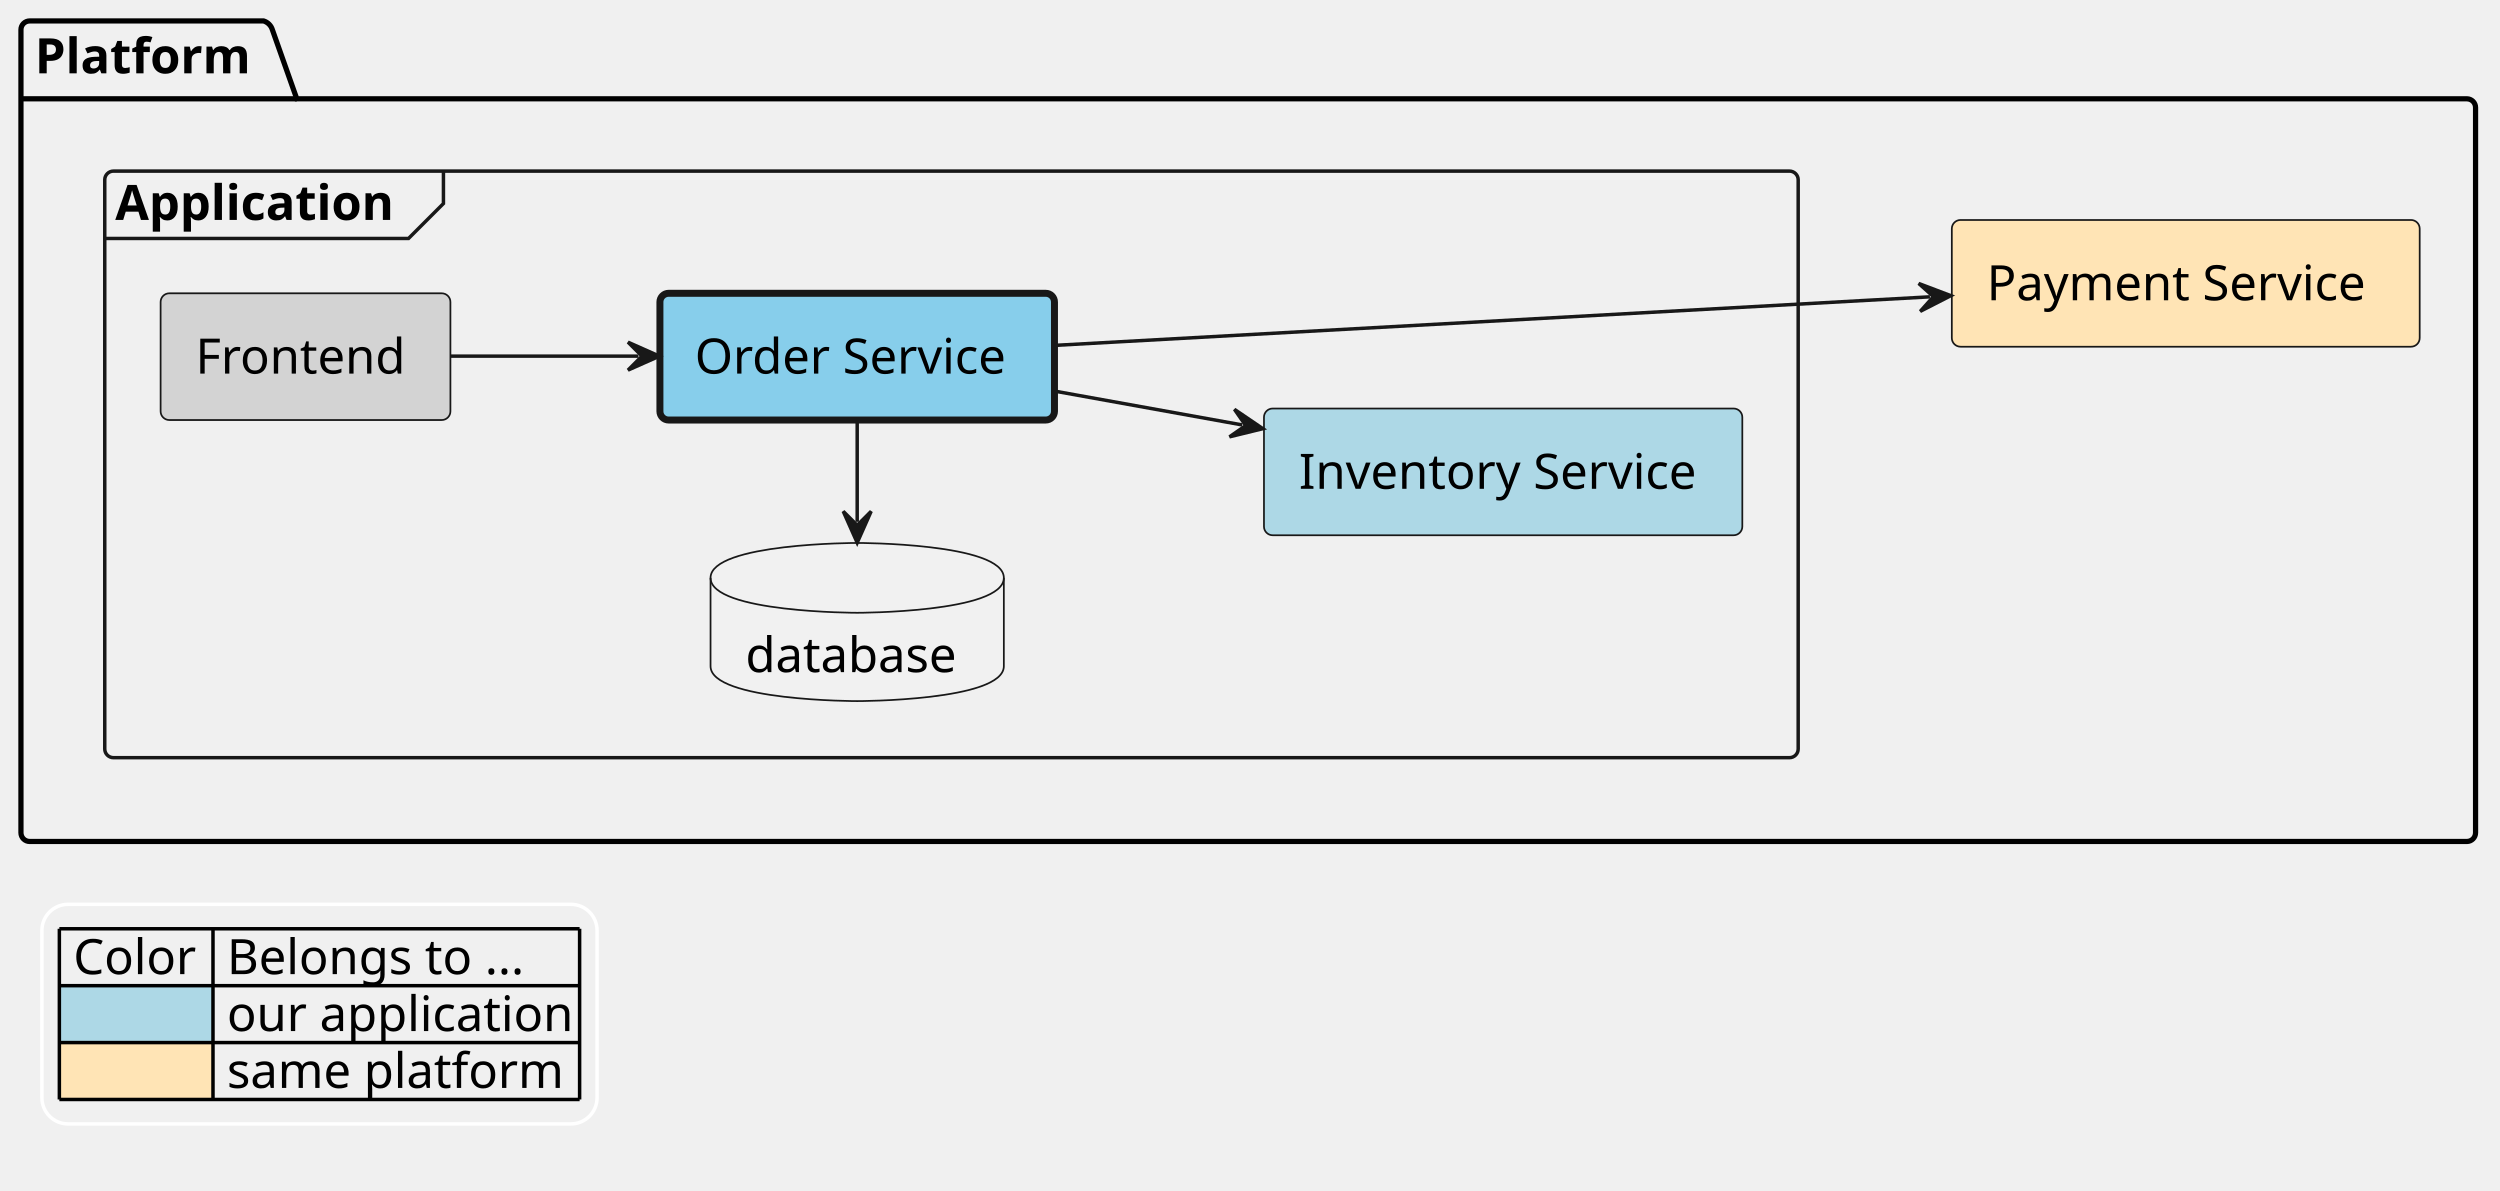
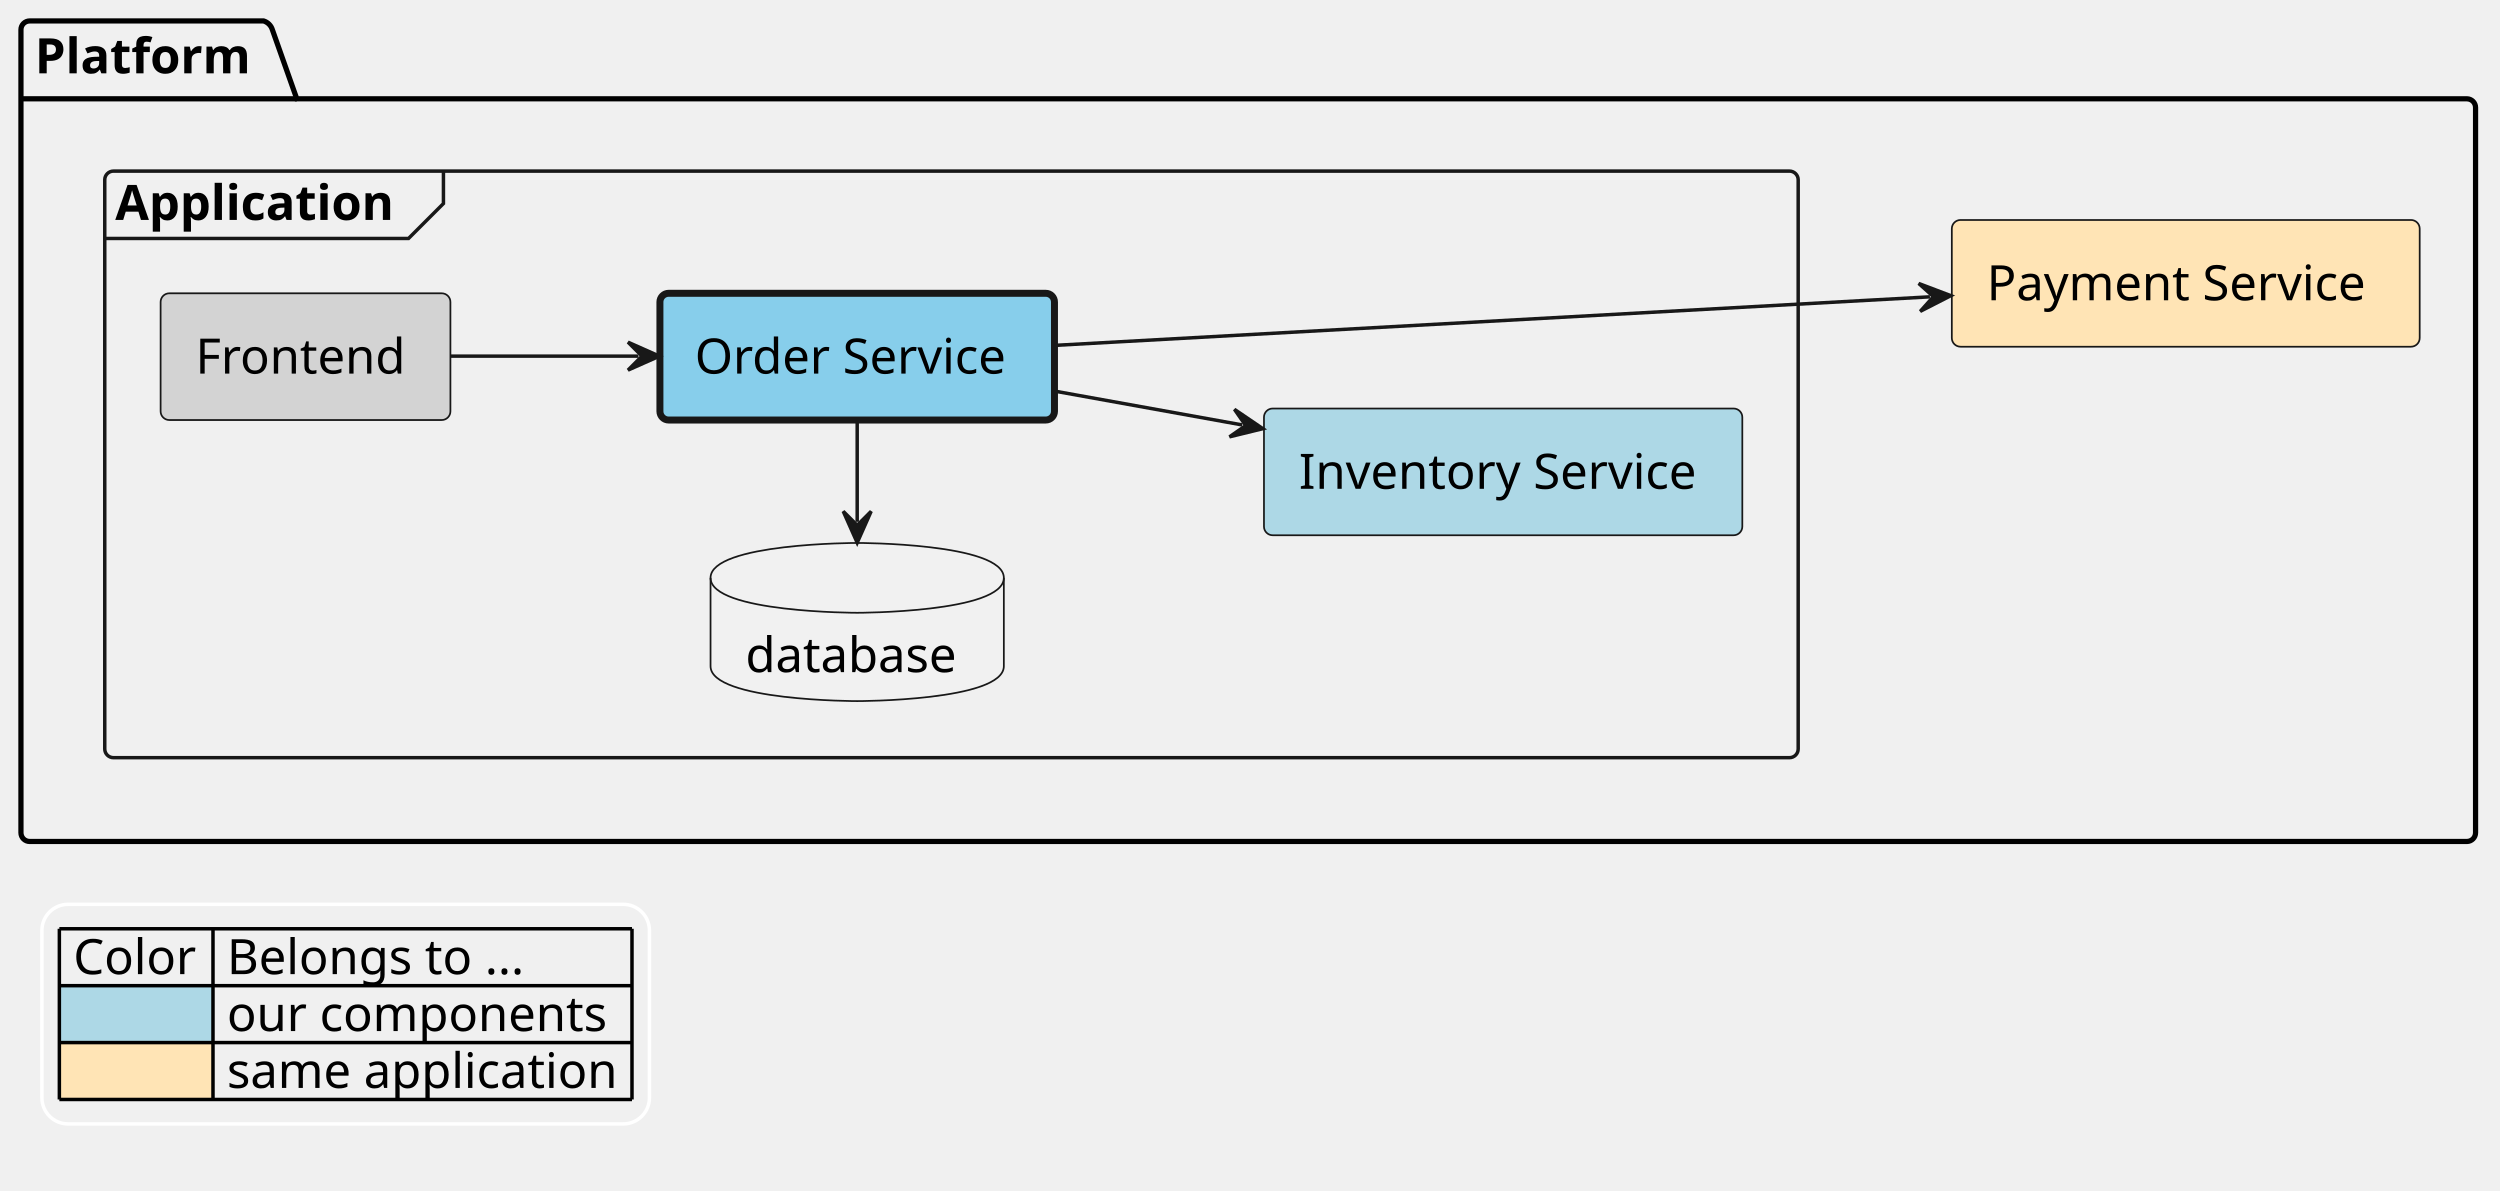
<svg xmlns="http://www.w3.org/2000/svg" contentStyleType="text/css" height="682px" preserveAspectRatio="none" style="width:1432px;height:682px;background:#FFFFFF;" version="1.1" viewBox="0 0 1432 682" width="1432px" zoomAndPan="magnify">
  <defs />
  <g>
    <g id="cluster_Platform">
      <path d="M17,12 L151,12 A7.5,7.5 0 0 1 156,17 L170,56.594 L1413,56.594 A5,5 0 0 1 1418,61.594 L1418,477 A5,5 0 0 1 1413,482 L17,482 A5,5 0 0 1 12,477 L12,17 A5,5 0 0 1 17,12 " fill="none" style="stroke:#000000;stroke-width:3.0;" />
      <line style="stroke:#000000;stroke-width:3.0;" x1="12" x2="170" y1="56.594" y2="56.594" />
      <text fill="#000000" font-family="sans-serif" font-size="28" font-weight="bold" lengthAdjust="spacing" textLength="132" x="20" y="41.99">Platform</text>
    </g>
    <g id="cluster_Application">
      <rect fill="none" height="336" rx="5" ry="5" style="stroke:#181818;stroke-width:2.0;" width="970" x="60" y="98" />
      <path d="M254,98 L254,116.594 L234,136.594 L60,136.594 " fill="none" style="stroke:#181818;stroke-width:2.0;" />
      <text fill="#000000" font-family="sans-serif" font-size="28" font-weight="bold" lengthAdjust="spacing" textLength="174" x="66" y="125.99">Application</text>
    </g>
    <g id="elem_platform__payment_service">
      <rect fill="#FFE4B5" height="72.594" rx="5" ry="5" style="stroke:#181818;stroke-width:1.0;" width="268" x="1118" y="126" />
      <text fill="#000000" font-family="sans-serif" font-size="28" lengthAdjust="spacing" textLength="228" x="1138" y="171.99">Payment Service</text>
    </g>
    <g id="elem_platform__application__frontend">
      <rect fill="#D3D3D3" height="72.594" rx="5" ry="5" style="stroke:#181818;stroke-width:1.0;" width="166" x="92" y="168" />
      <text fill="#000000" font-family="sans-serif" font-size="28" lengthAdjust="spacing" textLength="126" x="112" y="213.99">Frontend</text>
    </g>
    <g id="elem_platform__application__order_service">
      <rect fill="#87CEEB" height="72.594" rx="5" ry="5" style="stroke:#181818;stroke-width:4.0;" width="226" x="378" y="168" />
      <text fill="#000000" font-family="sans-serif" font-size="28" lengthAdjust="spacing" textLength="186" x="398" y="213.99">Order Service</text>
    </g>
    <g id="elem_platform__application__order_database">
      <path d="M407,331 C407,311 491,311 491,311 C491,311 575,311 575,331 L575,381.594 C575,401.594 491,401.594 491,401.594 C491,401.594 407,401.594 407,381.594 L407,331 " fill="#F1F1F1" style="stroke:#181818;stroke-width:1.0;" />
      <path d="M407,331 C407,351 491,351 491,351 C491,351 575,351 575,331 " fill="none" style="stroke:#181818;stroke-width:1.0;" />
      <text fill="#000000" font-family="sans-serif" font-size="28" lengthAdjust="spacing" textLength="128" x="427" y="384.99">database</text>
    </g>
    <g id="elem_platform__application__inventory_service">
      <rect fill="#ADD8E6" height="72.594" rx="5" ry="5" style="stroke:#181818;stroke-width:1.0;" width="274" x="724" y="234" />
      <text fill="#000000" font-family="sans-serif" font-size="28" lengthAdjust="spacing" textLength="234" x="744" y="279.99">Inventory Service</text>
    </g>
    <g id="link_platform__application__frontend_platform__application__order_service">
      <path d="M258.16,204 C294.64,204 326.26,204 365.72,204 " fill="none" id="platform__application__frontend-to-platform__application__order_service" style="stroke:#181818;stroke-width:2.0;" />
      <polygon fill="#181818" points="377.72,204,359.72,196,367.72,204,359.72,212,377.72,204" style="stroke:#181818;stroke-width:2.0;" />
    </g>
    <g id="link_platform__application__order_database_platform__application__order_service">
      <path d="M491,298.88 C491,275.5 491,264.12 491,240.74 " fill="none" id="platform__application__order_database-backto-platform__application__order_service" style="stroke:#181818;stroke-width:2.0;" />
      <polygon fill="#181818" points="491,310.88,499,292.88,491,300.88,483,292.88,491,310.88" style="stroke:#181818;stroke-width:2.0;" />
    </g>
    <g id="link_platform__application__order_service_platform__application__inventory_service">
      <path d="M604.8,224.16 C642.22,230.9 672.53,236.37 711.571,243.41 " fill="none" id="platform__application__order_service-to-platform__application__inventory_service" style="stroke:#181818;stroke-width:2.0;" />
      <polygon fill="#181818" points="723.38,245.54,707.085,234.473,713.539,243.765,704.246,250.219,723.38,245.54" style="stroke:#181818;stroke-width:2.0;" />
    </g>
    <g id="link_platform__application__order_service_platform__payment_service">
      <path d="M604.7,197.8 C741.24,190.22 960.058,178.084 1105.458,170.024 " fill="none" id="platform__application__order_service-to-platform__payment_service" style="stroke:#181818;stroke-width:2.0;" />
      <polygon fill="#181818" points="1117.44,169.36,1099.025,162.369,1107.455,169.913,1099.91,178.344,1117.44,169.36" style="stroke:#181818;stroke-width:2.0;" />
    </g>
-     <rect fill="none" height="125.781" id="_legend" rx="15" ry="15" style="stroke:#FFFFFF;stroke-width:2.0;" width="318" x="24" y="518" />
+     <rect fill="none" height="125.781" id="_legend" rx="15" ry="15" style="stroke:#FFFFFF;stroke-width:2.0;" width="348" x="24" y="518" />
    <text fill="#000000" font-family="sans-serif" font-size="28" lengthAdjust="spacing" textLength="72" x="42" y="557.99">Color</text>
    <text fill="#000000" font-family="sans-serif" font-size="28" lengthAdjust="spacing" textLength="182" x="130" y="557.99">Belongs to ...</text>
    <rect fill="#ADD8E6" height="32.594" style="stroke:none;stroke-width:2.0;" width="88" x="34" y="564.594" />
    <text fill="#000000" font-family="sans-serif" font-size="28" lengthAdjust="spacing" textLength="8" x="34" y="590.584"> </text>
-     <text fill="#000000" font-family="sans-serif" font-size="28" lengthAdjust="spacing" textLength="202" x="130" y="590.584">our application</text>
+     <text fill="#000000" font-family="sans-serif" font-size="28" lengthAdjust="spacing" textLength="230" x="130" y="590.584">our components</text>
    <rect fill="#FFE4B5" height="32.594" style="stroke:none;stroke-width:2.0;" width="88" x="34" y="597.188" />
    <text fill="#000000" font-family="sans-serif" font-size="28" lengthAdjust="spacing" textLength="8" x="34" y="623.178"> </text>
-     <text fill="#000000" font-family="sans-serif" font-size="28" lengthAdjust="spacing" textLength="196" x="130" y="623.178">same platform</text>
-     <line style="stroke:#000000;stroke-width:2.0;" x1="34" x2="332" y1="532" y2="532" />
-     <line style="stroke:#000000;stroke-width:2.0;" x1="34" x2="332" y1="564.594" y2="564.594" />
-     <line style="stroke:#000000;stroke-width:2.0;" x1="34" x2="332" y1="597.188" y2="597.188" />
-     <line style="stroke:#000000;stroke-width:2.0;" x1="34" x2="332" y1="629.781" y2="629.781" />
+     <text fill="#000000" font-family="sans-serif" font-size="28" lengthAdjust="spacing" textLength="232" x="130" y="623.178">same application</text>
+     <line style="stroke:#000000;stroke-width:2.0;" x1="34" x2="362" y1="532" y2="532" />
+     <line style="stroke:#000000;stroke-width:2.0;" x1="34" x2="362" y1="564.594" y2="564.594" />
+     <line style="stroke:#000000;stroke-width:2.0;" x1="34" x2="362" y1="597.188" y2="597.188" />
+     <line style="stroke:#000000;stroke-width:2.0;" x1="34" x2="362" y1="629.781" y2="629.781" />
    <line style="stroke:#000000;stroke-width:2.0;" x1="34" x2="34" y1="532" y2="629.781" />
    <line style="stroke:#000000;stroke-width:2.0;" x1="122" x2="122" y1="532" y2="629.781" />
-     <line style="stroke:#000000;stroke-width:2.0;" x1="332" x2="332" y1="532" y2="629.781" />
+     <line style="stroke:#000000;stroke-width:2.0;" x1="362" x2="362" y1="532" y2="629.781" />
  </g>
</svg>
